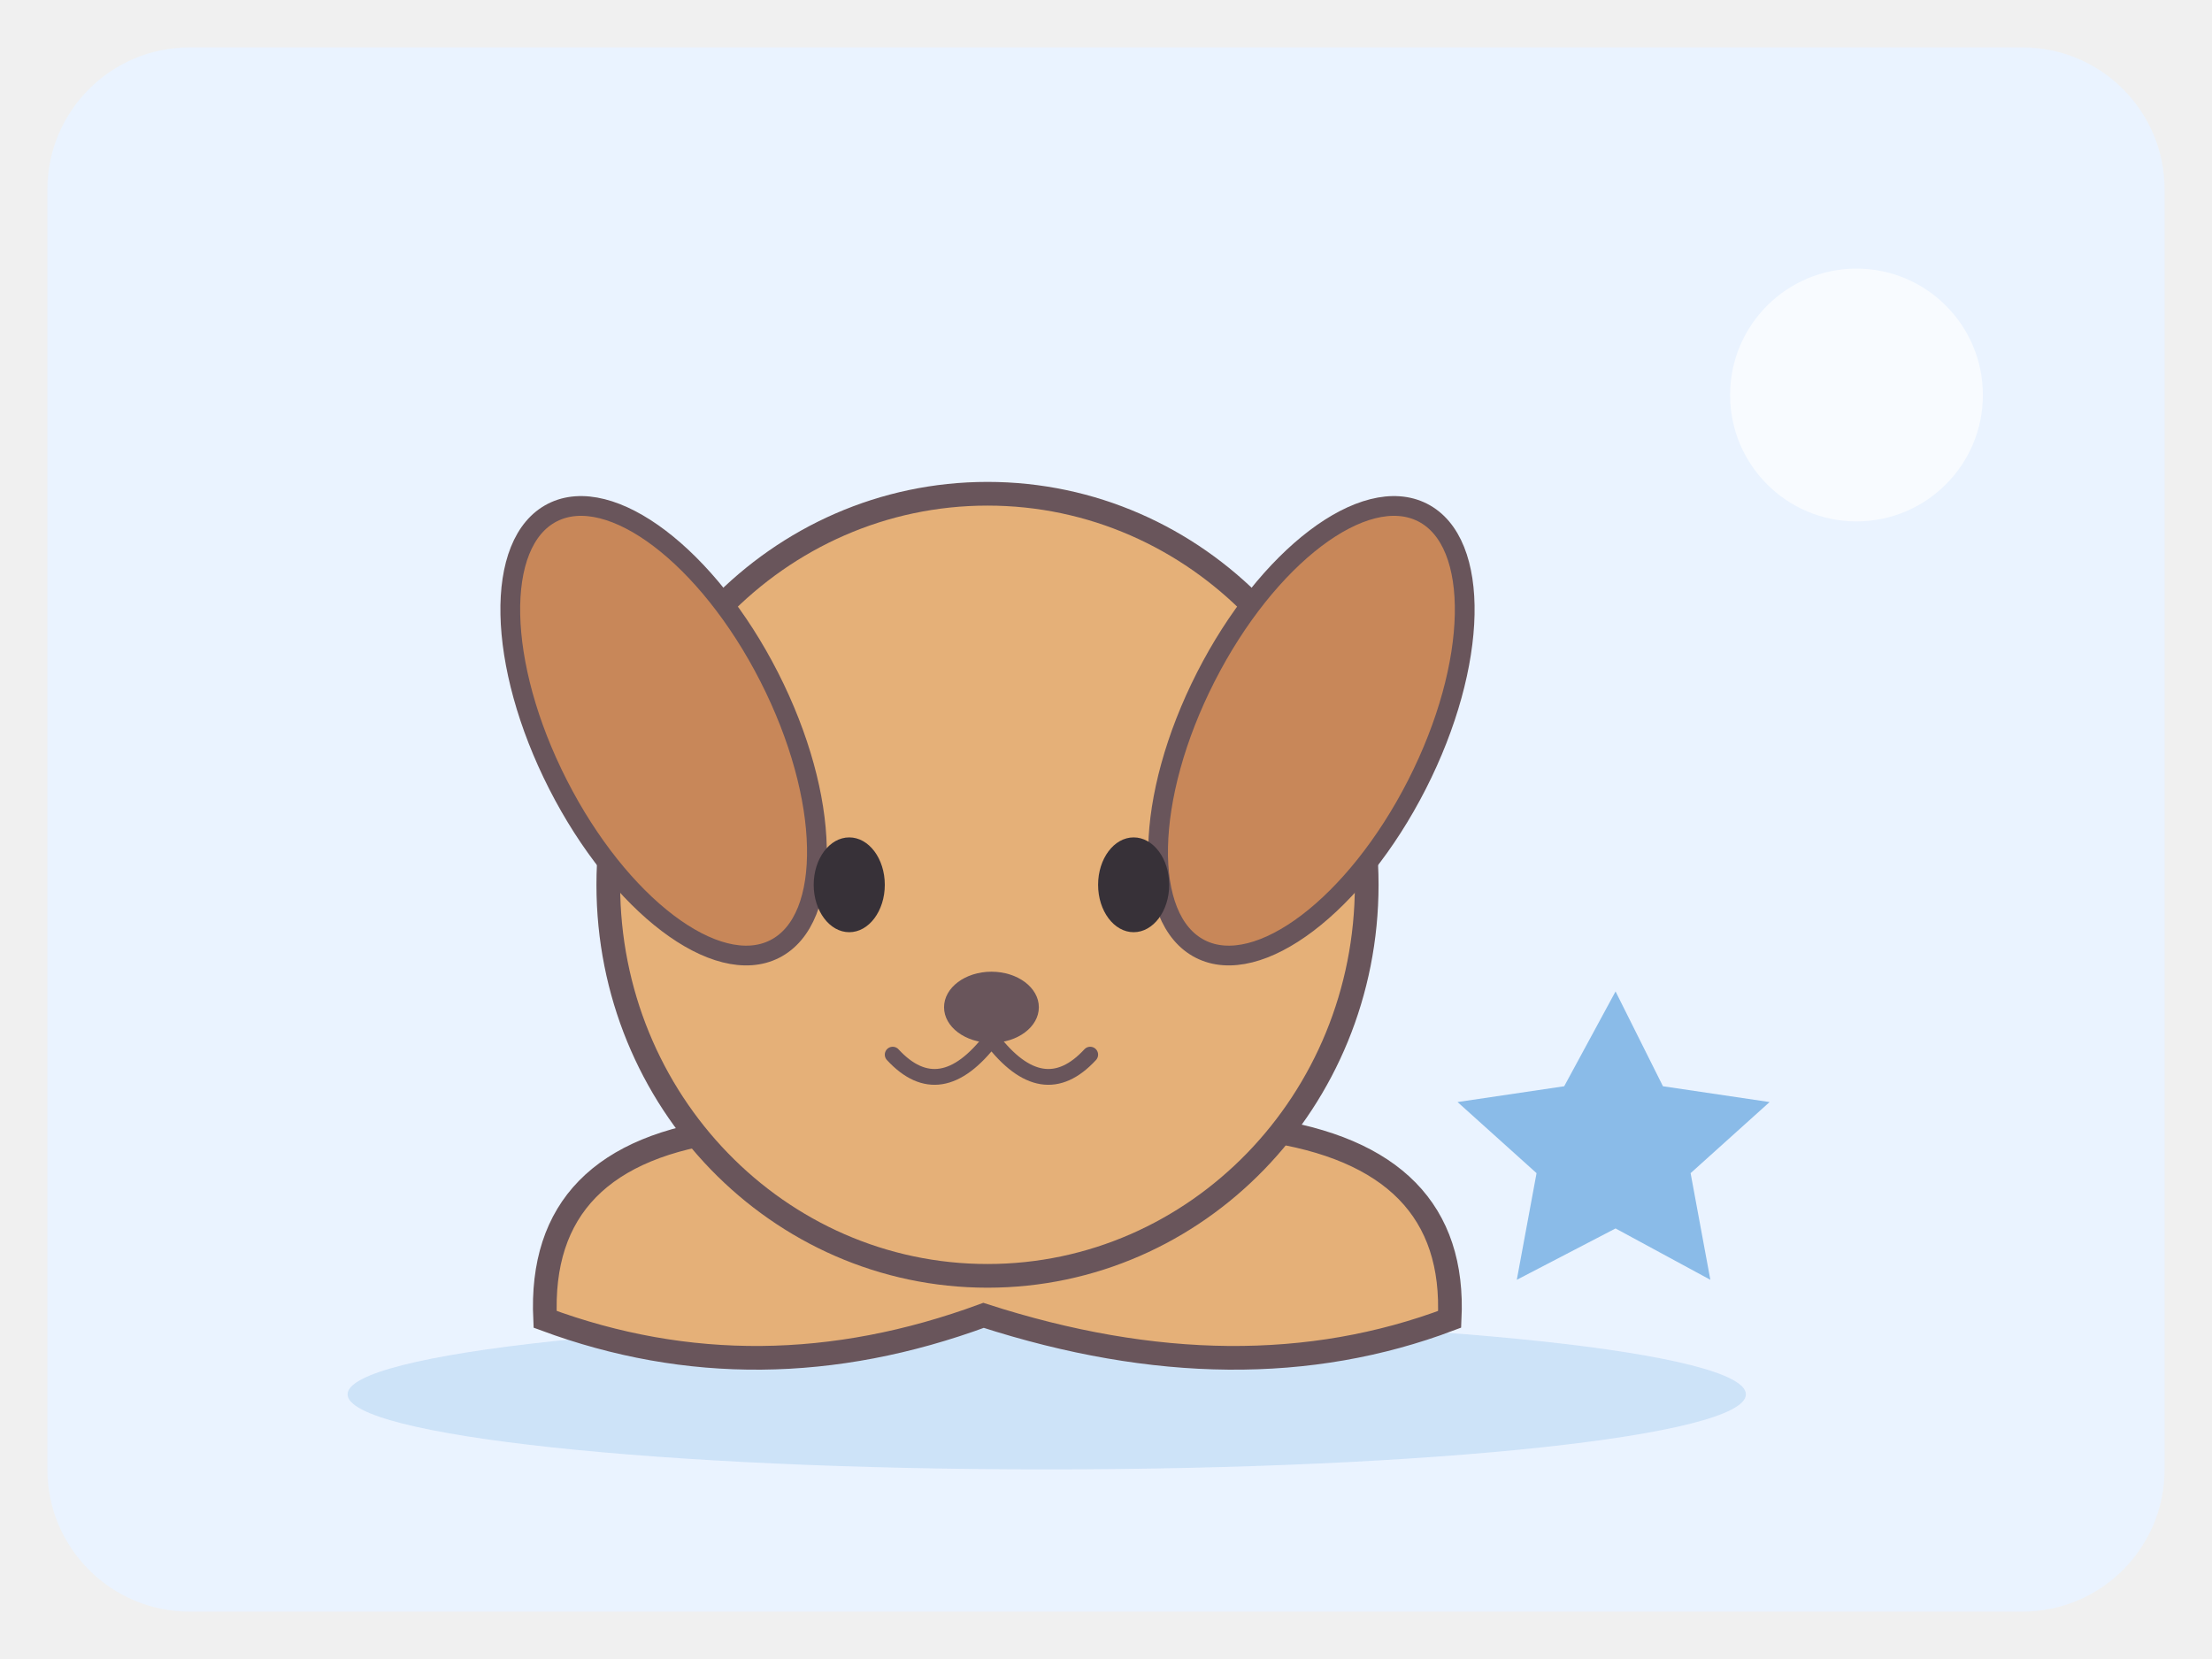
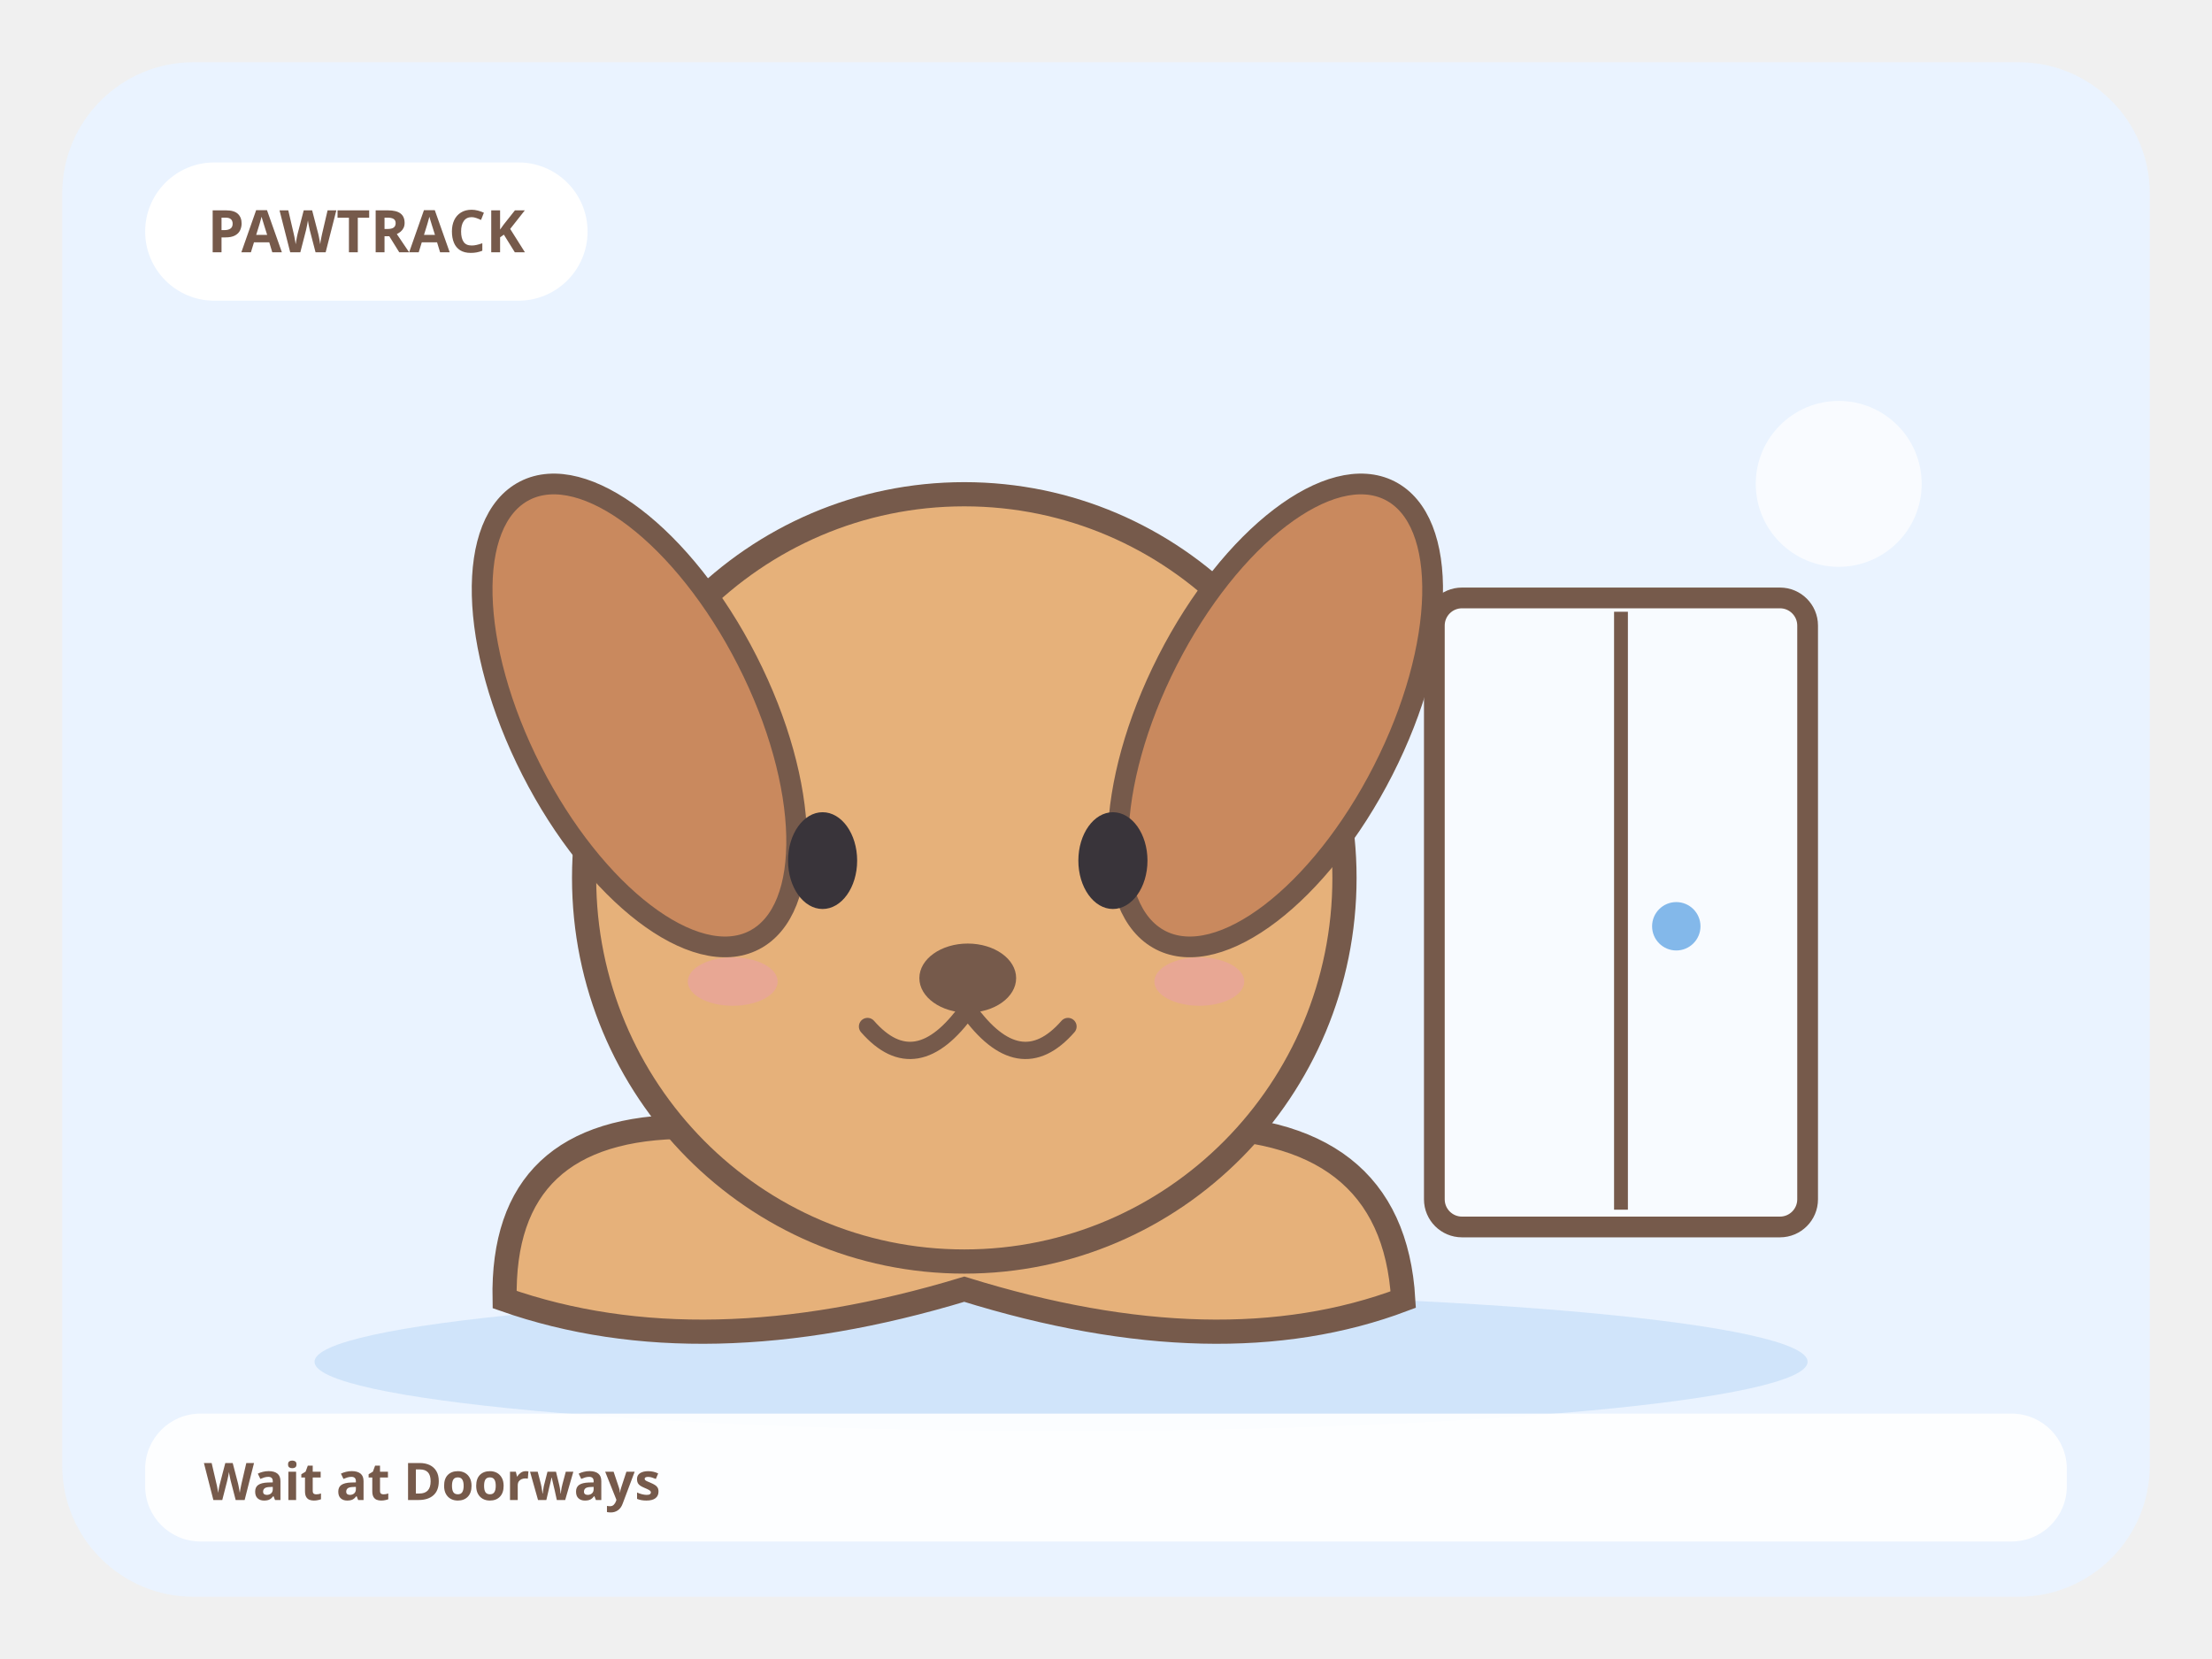
- <svg xmlns="http://www.w3.org/2000/svg" viewBox="0 0 560 420" role="img" aria-label="dog dog wait at doorways cover">
-   <rect x="12" y="12" width="536" height="396" rx="36" fill="#EAF3FF" />
-   <ellipse cx="265" cy="353" rx="177" ry="19" fill="#8ABBE8" opacity=".3" />
-   <path d="M409 251l12 24 27 4-20 18 5 27-24-13-25 13 5-27-20-18 27-4Z" fill="#8ABBE8" />
-   <g transform="rotate(0 248 245)">
-     <path d="M185 286q-49 6-47 48 54 20 111-1 65 21 118 1 2-41-47-48" fill="#E5B078" stroke="#69555B" stroke-width="6" />
-     <ellipse cx="250" cy="224" rx="96" ry="99" fill="#E5B078" stroke="#69555B" stroke-width="6" />
-     <ellipse cx="168" cy="185" rx="30" ry="62" transform="rotate(-27 168 185)" fill="#C88759" stroke="#69555B" stroke-width="5" />
-     <ellipse cx="332" cy="185" rx="30" ry="62" transform="rotate(27 332 185)" fill="#C88759" stroke="#69555B" stroke-width="5" />
-     <ellipse cx="215" cy="224" rx="9" ry="12" fill="#373138" />
-     <ellipse cx="287" cy="224" rx="9" ry="12" fill="#373138" />
-     <ellipse cx="251" cy="255" rx="12" ry="9" fill="#69555B" />
-     <path d="M251 263q-13 17-25 4m25-4q13 17 25 4" stroke="#69555B" stroke-width="4" fill="none" stroke-linecap="round" />
+ <svg xmlns="http://www.w3.org/2000/svg" viewBox="0 0 640 480" role="img" aria-labelledby="title description">
+   <rect x="18" y="18" width="604" height="444" rx="38" fill="#EAF3FF" />
+   <ellipse cx="307" cy="394" rx="216" ry="20" fill="#83B8EA" opacity=".25" />
+   <circle cx="532" cy="140" r="24" fill="white" opacity=".7" />
+   <rect x="415" y="173" width="108" height="182" rx="8" fill="#F8FBFF" stroke="#765A4B" stroke-width="6" />
+   <path d="M469 177v173" stroke="#765A4B" stroke-width="4" />
+   <circle cx="485" cy="268" r="7" fill="#83B8EA" />
+   <g transform="rotate(0 280 275)">
+     <path d="M199 326q-54 0-53 50 57 20 133-3 74 23 127 3-3-51-64-50" fill="#E6B17A" stroke="#765A4B" stroke-width="7" />
+     <ellipse cx="279" cy="254" rx="110" ry="111" fill="#E6B17A" stroke="#765A4B" stroke-width="7" />
+     <ellipse cx="185" cy="207" rx="35" ry="73" transform="rotate(-27 185 207)" fill="#C9895E" stroke="#765A4B" stroke-width="6" />
+     <ellipse cx="369" cy="207" rx="35" ry="73" transform="rotate(27 369 207)" fill="#C9895E" stroke="#765A4B" stroke-width="6" />
+     <ellipse cx="238" cy="249" rx="10" ry="14" fill="#39343A" />
+     <ellipse cx="322" cy="249" rx="10" ry="14" fill="#39343A" />
+     <ellipse cx="280" cy="283" rx="14" ry="10" fill="#765A4B" />
+     <path d="M280 292q-15 21-29 5m29-5q15 21 29 5" stroke="#765A4B" stroke-width="5" fill="none" stroke-linecap="round" />
+     <ellipse cx="212" cy="284" rx="13" ry="7" fill="#E9A0A5" opacity=".6" />
+     <ellipse cx="347" cy="284" rx="13" ry="7" fill="#E9A0A5" opacity=".6" />
  </g>
-   <circle cx="470" cy="100" r="32" fill="white" opacity=".65" />
+   <rect x="42" y="47" width="128" height="40" rx="20" fill="white" />
+   <text x="60" y="73" font-family="sans-serif" font-size="17" font-weight="700" fill="#765A4B">PAWTRACK</text>
+   <rect x="42" y="409" width="556" height="37" rx="16" fill="white" opacity=".91" />
+   <text x="59" y="434" font-family="sans-serif" font-size="15" font-weight="600" fill="#765A4B">Wait at Doorways</text>
</svg>
